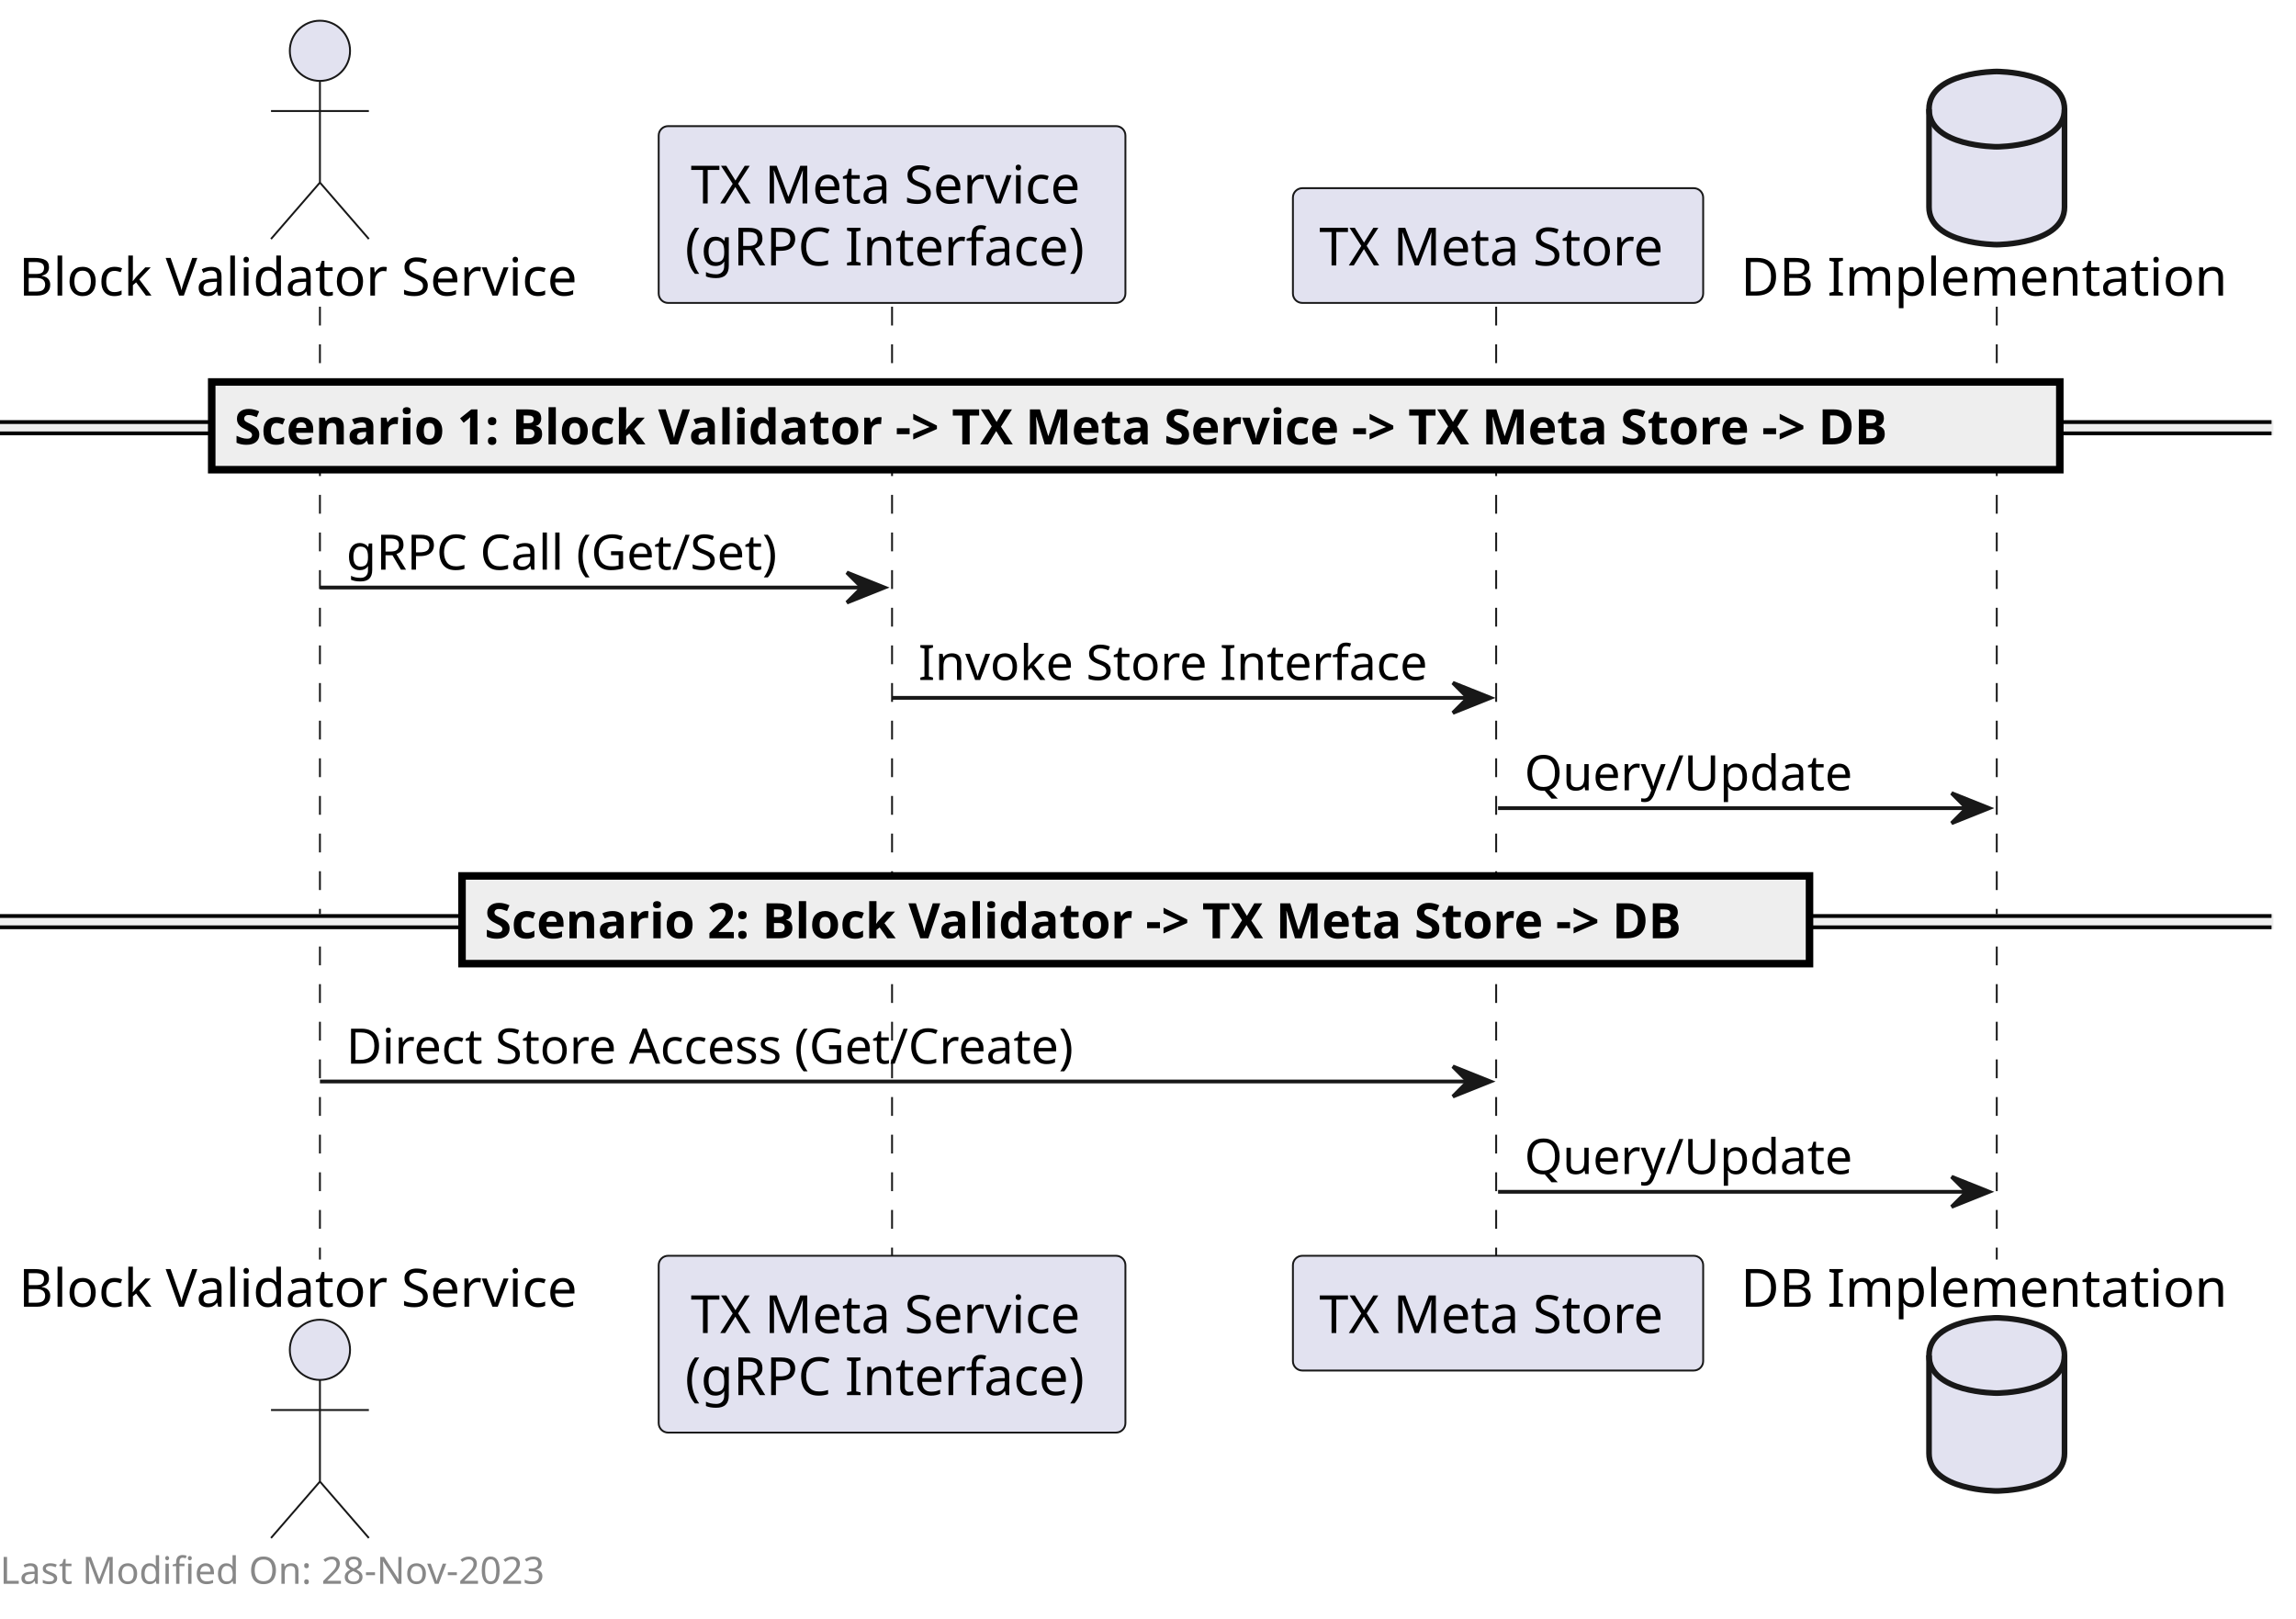
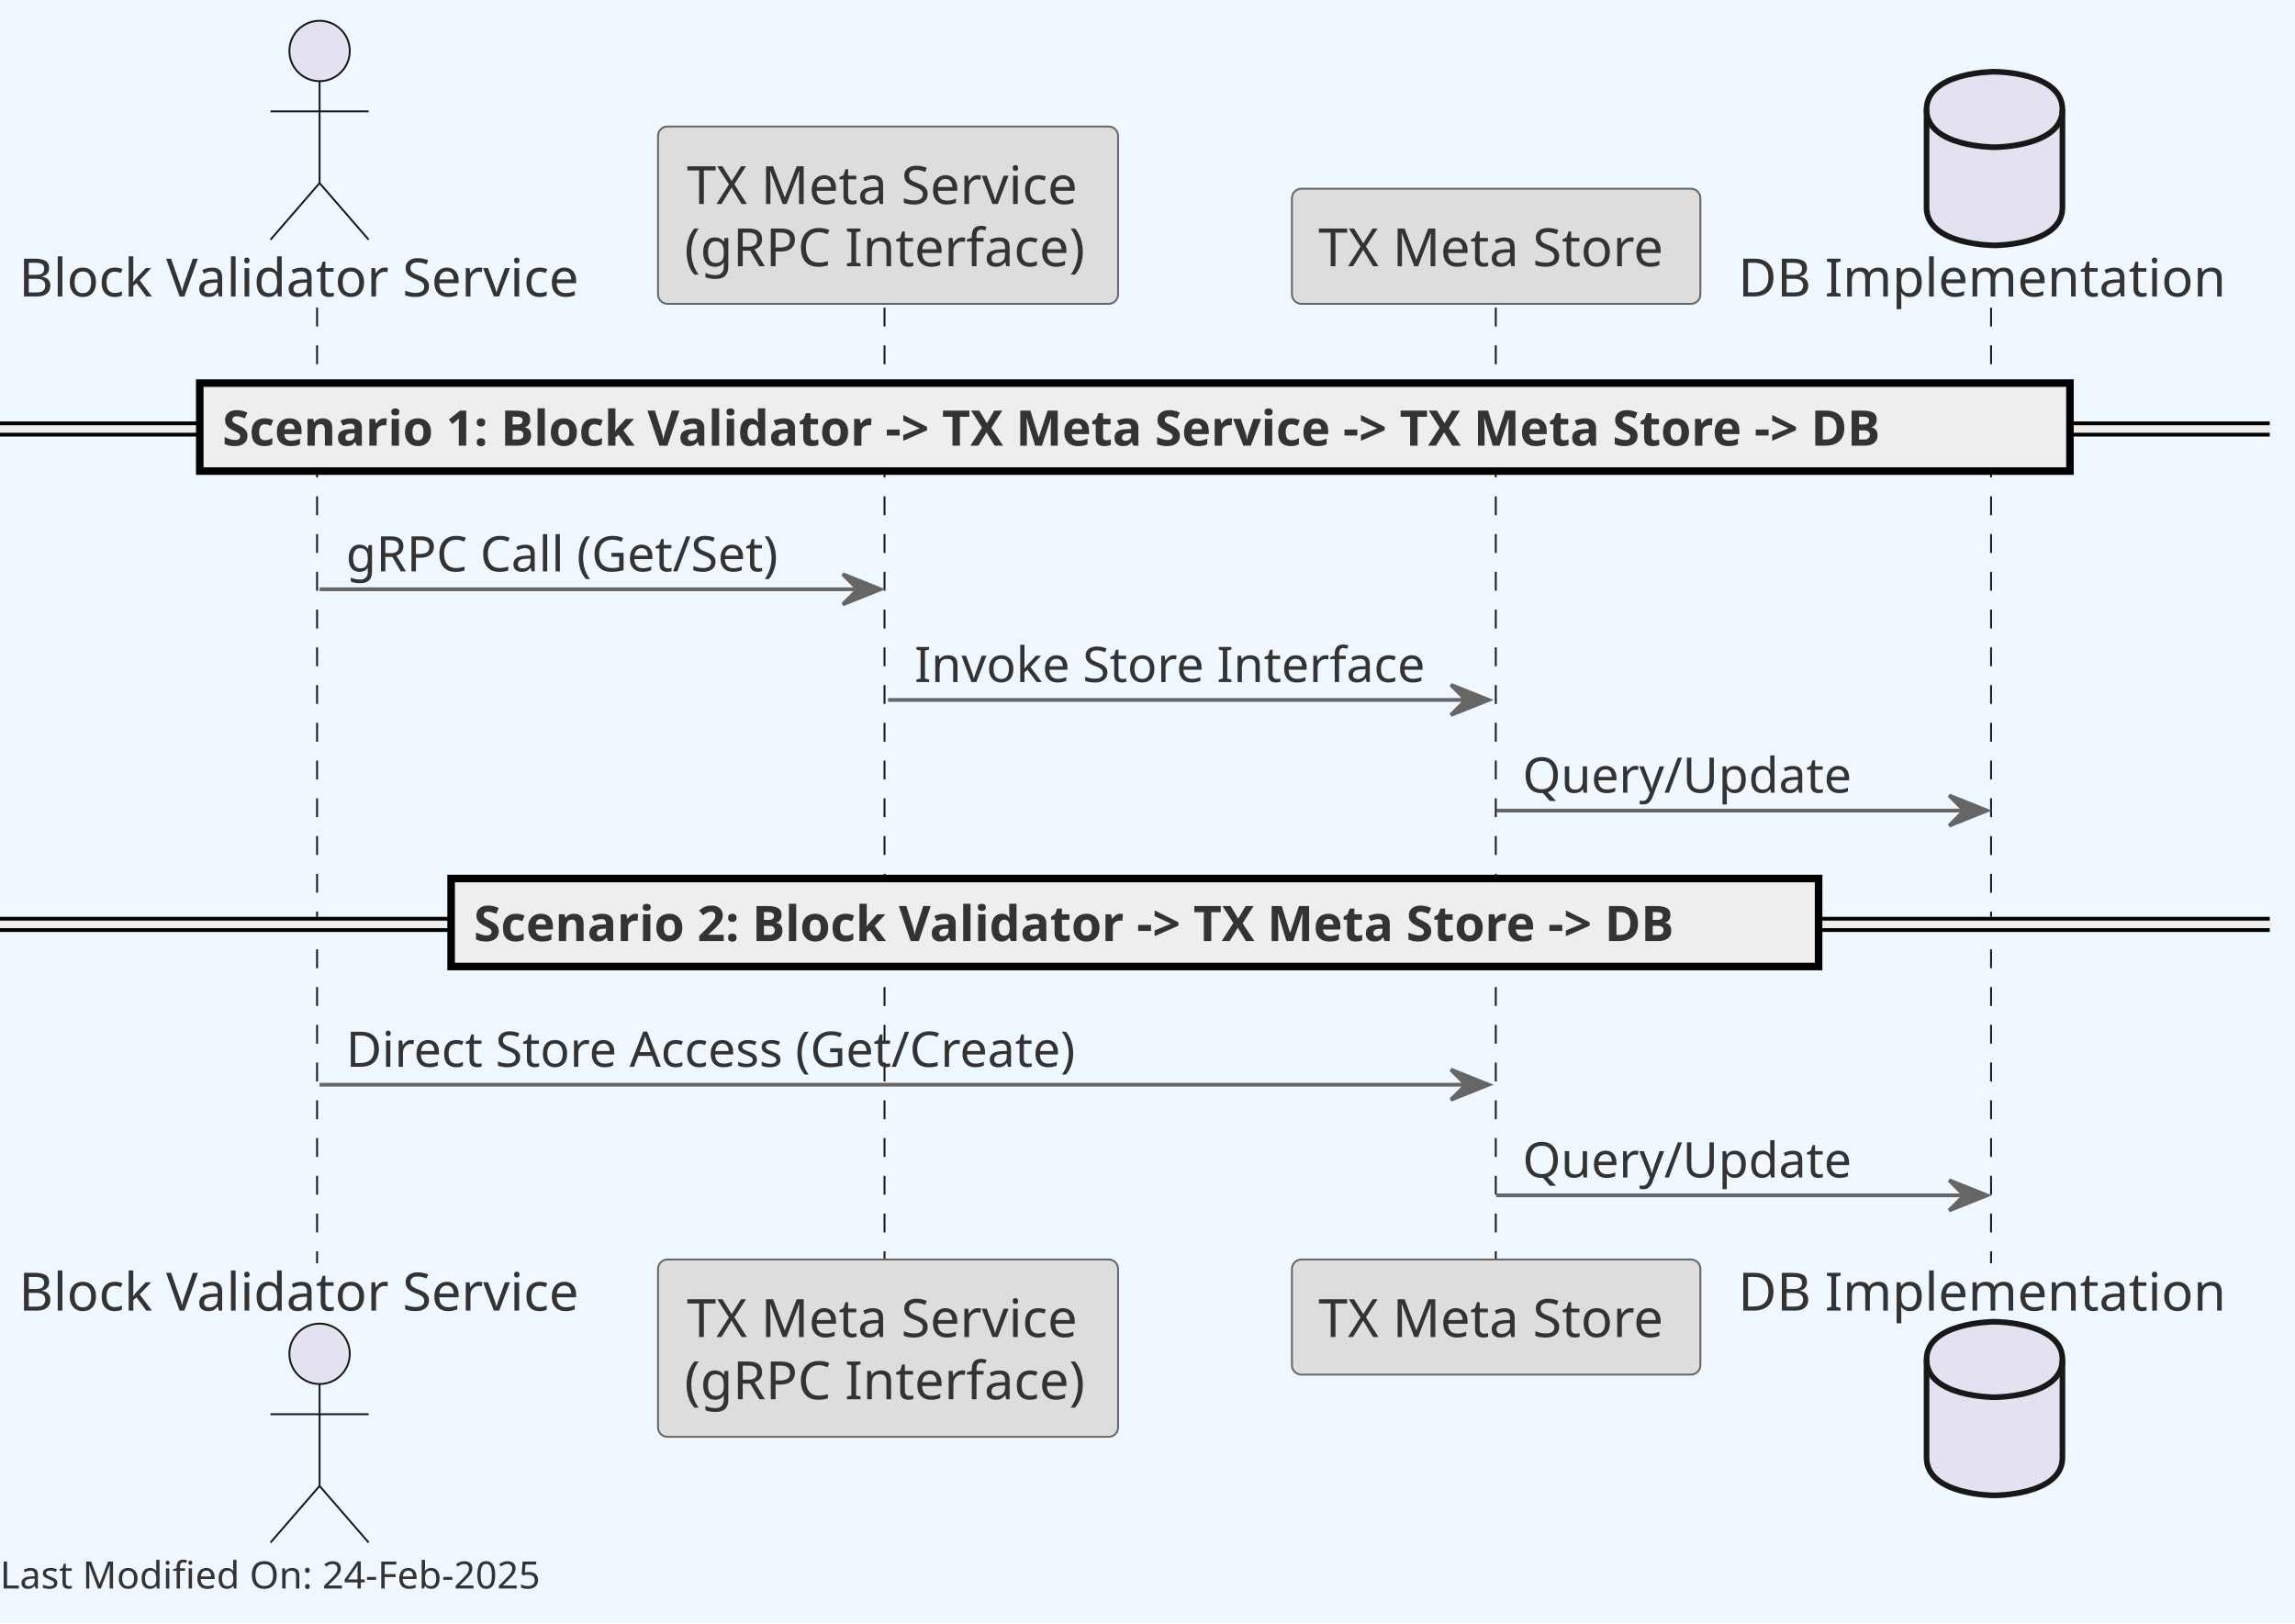
- <svg xmlns="http://www.w3.org/2000/svg" contentStyleType="text/css" height="430" preserveAspectRatio="none" viewBox="0 0 610 430" width="610" zoomAndPan="magnify">
-   <g stroke="#181818" stroke-dasharray="5 5" stroke-width=".5">
-     <path d="m85 81.488v253.174" />
-     <path d="m237 81.488v253.174" />
-     <path d="m397.5 81.488v253.174" />
-     <path d="m530.5 81.488v253.174" />
+ <svg xmlns="http://www.w3.org/2000/svg" contentStyleType="text/css" height="430px" preserveAspectRatio="none" style="width:608px;height:430px;background:#F0F8FF;" version="1.1" viewBox="0 0 608 430" width="608px" zoomAndPan="magnify">
+   <defs />
+   <g>
+     <rect fill="#F0F8FF" height="430" style="stroke:none;stroke-width:1.0;" width="608" x="0" y="0" />
+     <line style="stroke:#181818;stroke-width:0.5;stroke-dasharray:5.0,5.0;" x1="84" x2="84" y1="81.488" y2="334.662" />
+     <line style="stroke:#181818;stroke-width:0.5;stroke-dasharray:5.0,5.0;" x1="234.33" x2="234.33" y1="81.488" y2="334.662" />
+     <line style="stroke:#181818;stroke-width:0.5;stroke-dasharray:5.0,5.0;" x1="396.269" x2="396.269" y1="81.488" y2="334.662" />
+     <line style="stroke:#181818;stroke-width:0.5;stroke-dasharray:5.0,5.0;" x1="527.475" x2="527.475" y1="81.488" y2="334.662" />
+     <text fill="#333333" font-family="sans-serif" font-size="14" lengthAdjust="spacing" textLength="153.33" x="5" y="78.535">Block Validator Service</text>
+     <ellipse cx="84.665" cy="13.5" fill="#E2E2F0" rx="8" ry="8" style="stroke:#181818;stroke-width:0.5;" />
+     <path d="M84.665,21.5 L84.665,48.5 M71.665,29.5 L97.665,29.5 M84.665,48.5 L71.665,63.5 M84.665,48.5 L97.665,63.5 " fill="none" style="stroke:#181818;stroke-width:0.5;" />
+     <text fill="#333333" font-family="sans-serif" font-size="14" lengthAdjust="spacing" textLength="153.33" x="5" y="347.197">Block Validator Service</text>
+     <ellipse cx="84.665" cy="358.65" fill="#E2E2F0" rx="8" ry="8" style="stroke:#181818;stroke-width:0.5;" />
+     <path d="M84.665,366.65 L84.665,393.65 M71.665,374.65 L97.665,374.65 M84.665,393.65 L71.665,408.65 M84.665,393.65 L97.665,408.65 " fill="none" style="stroke:#181818;stroke-width:0.5;" />
+     <rect fill="#DDDDDD" height="46.977" rx="2.5" ry="2.5" style="stroke:#666666;stroke-width:0.5;" width="121.878" x="174.33" y="33.512" />
+     <text fill="#333333" font-family="sans-serif" font-size="14" lengthAdjust="spacing" textLength="106.634" x="181.952" y="54.047">TX Meta Service</text>
+     <text fill="#333333" font-family="sans-serif" font-size="14" lengthAdjust="spacing" textLength="107.878" x="181.33" y="70.535">(gRPC Interface)</text>
+     <rect fill="#DDDDDD" height="46.977" rx="2.5" ry="2.5" style="stroke:#666666;stroke-width:0.5;" width="121.878" x="174.33" y="333.662" />
+     <text fill="#333333" font-family="sans-serif" font-size="14" lengthAdjust="spacing" textLength="106.634" x="181.952" y="354.197">TX Meta Service</text>
+     <text fill="#333333" font-family="sans-serif" font-size="14" lengthAdjust="spacing" textLength="107.878" x="181.33" y="370.685">(gRPC Interface)</text>
+     <rect fill="#DDDDDD" height="30.488" rx="2.5" ry="2.5" style="stroke:#666666;stroke-width:0.5;" width="108.206" x="342.269" y="50" />
+     <text fill="#333333" font-family="sans-serif" font-size="14" lengthAdjust="spacing" textLength="94.206" x="349.269" y="70.535">TX Meta Store</text>
+     <rect fill="#DDDDDD" height="30.488" rx="2.5" ry="2.5" style="stroke:#666666;stroke-width:0.5;" width="108.206" x="342.269" y="333.662" />
+     <text fill="#333333" font-family="sans-serif" font-size="14" lengthAdjust="spacing" textLength="94.206" x="349.269" y="354.197">TX Meta Store</text>
+     <text fill="#333333" font-family="sans-serif" font-size="14" lengthAdjust="spacing" textLength="129.828" x="460.475" y="78.535">DB Implementation</text>
+     <path d="M510.389,29 C510.389,19 528.389,19 528.389,19 C528.389,19 546.389,19 546.389,29 L546.389,55 C546.389,65 528.389,65 528.389,65 C528.389,65 510.389,65 510.389,55 L510.389,29 " fill="#E2E2F0" style="stroke:#181818;stroke-width:1.5;" />
+     <path d="M510.389,29 C510.389,39 528.389,39 528.389,39 C528.389,39 546.389,39 546.389,29 " fill="none" style="stroke:#181818;stroke-width:1.5;" />
+     <text fill="#333333" font-family="sans-serif" font-size="14" lengthAdjust="spacing" textLength="129.828" x="460.475" y="347.197">DB Implementation</text>
+     <path d="M510.389,360.15 C510.389,350.15 528.389,350.15 528.389,350.15 C528.389,350.15 546.389,350.15 546.389,360.15 L546.389,386.15 C546.389,396.15 528.389,396.15 528.389,396.15 C528.389,396.15 510.389,396.15 510.389,386.15 L510.389,360.15 " fill="#E2E2F0" style="stroke:#181818;stroke-width:1.5;" />
+     <path d="M510.389,360.15 C510.389,370.15 528.389,370.15 528.389,370.15 C528.389,370.15 546.389,370.15 546.389,360.15 " fill="none" style="stroke:#181818;stroke-width:1.5;" />
+     <rect fill="#EEEEEE" height="3" style="stroke:#EEEEEE;stroke-width:1.0;" width="601.303" x="0" y="112.144" />
+     <line style="stroke:#000000;stroke-width:1.0;" x1="0" x2="601.303" y1="112.144" y2="112.144" />
+     <line style="stroke:#000000;stroke-width:1.0;" x1="0" x2="601.303" y1="115.144" y2="115.144" />
+     <rect fill="#EEEEEE" height="23.311" style="stroke:#000000;stroke-width:2.0;" width="495.457" x="52.923" y="101.488" />
+     <text fill="#333333" font-family="sans-serif" font-size="13" font-weight="bold" lengthAdjust="spacing" textLength="477.172" x="58.923" y="118.057">Scenario 1: Block Validator -&gt; TX Meta Service -&gt; TX Meta Store -&gt; DB</text>
+     <polygon fill="#666666" points="223.269,152.109,233.269,156.109,223.269,160.109,227.269,156.109" style="stroke:#666666;stroke-width:1.0;" />
+     <line style="stroke:#666666;stroke-width:1.0;" x1="84.665" x2="229.269" y1="156.109" y2="156.109" />
+     <text fill="#333333" font-family="sans-serif" font-size="13" lengthAdjust="spacing" textLength="120.301" x="91.665" y="151.367">gRPC Call (Get/Set)</text>
+     <polygon fill="#666666" points="384.372,181.42,394.372,185.42,384.372,189.42,388.372,185.42" style="stroke:#666666;stroke-width:1.0;" />
+     <line style="stroke:#666666;stroke-width:1.0;" x1="235.269" x2="390.372" y1="185.42" y2="185.42" />
+     <text fill="#333333" font-family="sans-serif" font-size="13" lengthAdjust="spacing" textLength="137.103" x="242.269" y="180.678">Invoke Store Interface</text>
+     <polygon fill="#666666" points="516.389,210.731,526.389,214.731,516.389,218.731,520.389,214.731" style="stroke:#666666;stroke-width:1.0;" />
+     <line style="stroke:#666666;stroke-width:1.0;" x1="396.372" x2="522.389" y1="214.731" y2="214.731" />
+     <text fill="#333333" font-family="sans-serif" font-size="13" lengthAdjust="spacing" textLength="88.994" x="403.372" y="209.988">Query/Update</text>
+     <rect fill="#EEEEEE" height="3" style="stroke:#EEEEEE;stroke-width:1.0;" width="601.303" x="0" y="243.386" />
+     <line style="stroke:#000000;stroke-width:1.0;" x1="0" x2="601.303" y1="243.386" y2="243.386" />
+     <line style="stroke:#000000;stroke-width:1.0;" x1="0" x2="601.303" y1="246.386" y2="246.386" />
+     <rect fill="#EEEEEE" height="23.311" style="stroke:#000000;stroke-width:2.0;" width="362.277" x="119.513" y="232.731" />
+     <text fill="#333333" font-family="sans-serif" font-size="13" font-weight="bold" lengthAdjust="spacing" textLength="343.992" x="125.513" y="249.299">Scenario 2: Block Validator -&gt; TX Meta Store -&gt; DB</text>
+     <polygon fill="#666666" points="384.372,283.352,394.372,287.352,384.372,291.352,388.372,287.352" style="stroke:#666666;stroke-width:1.0;" />
+     <line style="stroke:#666666;stroke-width:1.0;" x1="84.665" x2="390.372" y1="287.352" y2="287.352" />
+     <text fill="#333333" font-family="sans-serif" font-size="13" lengthAdjust="spacing" textLength="202.725" x="91.665" y="282.609">Direct Store Access (Get/Create)</text>
+     <polygon fill="#666666" points="516.389,312.662,526.389,316.662,516.389,320.662,520.389,316.662" style="stroke:#666666;stroke-width:1.0;" />
+     <line style="stroke:#666666;stroke-width:1.0;" x1="396.372" x2="522.389" y1="316.662" y2="316.662" />
+     <text fill="#333333" font-family="sans-serif" font-size="13" lengthAdjust="spacing" textLength="88.994" x="403.372" y="311.92">Query/Update</text>
+     <text fill="#333333" font-family="sans-serif" font-size="10" lengthAdjust="spacing" textLength="155.435" x="0" y="420.818">Last Modified On: 24-Feb-2025</text>
  </g>
-   <text font-family="sans-serif" font-size="14" lengthAdjust="spacing" textLength="154" x="5" y="78.535">Block Validator Service</text>
-   <ellipse cx="85" cy="13.5" fill="#e2e2f0" rx="8" ry="8" stroke="#181818" stroke-width=".5" />
-   <path d="m85 21.5v27m-13-19h26m-13 19-13 15m13-15 13 15" fill="none" stroke="#181818" stroke-width=".5" />
-   <text font-family="sans-serif" font-size="14" lengthAdjust="spacing" textLength="154" x="5" y="347.197">Block Validator Service</text>
-   <g stroke="#181818" stroke-width=".5">
-     <ellipse cx="85" cy="358.65" fill="#e2e2f0" rx="8" ry="8" />
-     <path d="m85 366.65v27m-13-19h26m-13 19-13 15m13-15 13 15" fill="none" />
-     <rect fill="#e2e2f0" height="46.977" rx="2.5" width="124" x="175" y="33.512" />
-   </g>
-   <text font-family="sans-serif" font-size="14" lengthAdjust="spacing" textLength="107" x="183.5" y="54.047">TX Meta Service</text>
-   <text font-family="sans-serif" font-size="14" lengthAdjust="spacing" textLength="110" x="182" y="70.535">(gRPC Interface)</text>
-   <rect fill="#e2e2f0" height="46.977" rx="2.5" stroke="#181818" stroke-width=".5" width="124" x="175" y="333.662" />
-   <text font-family="sans-serif" font-size="14" lengthAdjust="spacing" textLength="107" x="183.5" y="354.197">TX Meta Service</text>
-   <text font-family="sans-serif" font-size="14" lengthAdjust="spacing" textLength="110" x="182" y="370.685">(gRPC Interface)</text>
-   <rect fill="#e2e2f0" height="30.488" rx="2.5" stroke="#181818" stroke-width=".5" width="109" x="343.5" y="50" />
-   <text font-family="sans-serif" font-size="14" lengthAdjust="spacing" textLength="95" x="350.5" y="70.535">TX Meta Store</text>
-   <rect fill="#e2e2f0" height="30.488" rx="2.5" stroke="#181818" stroke-width=".5" width="109" x="343.5" y="333.662" />
-   <text font-family="sans-serif" font-size="14" lengthAdjust="spacing" textLength="95" x="350.5" y="354.197">TX Meta Store</text>
-   <text font-family="sans-serif" font-size="14" lengthAdjust="spacing" textLength="130" x="462.5" y="78.535">DB Implementation</text>
-   <path d="m512.5 29c0-10 18-10 18-10s18 0 18 10v26c0 10-18 10-18 10s-18 0-18-10z" fill="#e2e2f0" stroke="#181818" stroke-width="1.5" />
-   <path d="m512.5 29c0 10 18 10 18 10s18 0 18-10" fill="none" stroke="#181818" stroke-width="1.5" />
-   <text font-family="sans-serif" font-size="14" lengthAdjust="spacing" textLength="130" x="462.5" y="347.197">DB Implementation</text>
-   <path d="m512.5 360.15c0-10 18-10 18-10s18 0 18 10v26c0 10-18 10-18 10s-18 0-18-10z" fill="#e2e2f0" stroke="#181818" stroke-width="1.5" />
-   <path d="m512.5 360.15c0 10 18 10 18 10s18 0 18-10" fill="none" stroke="#181818" stroke-width="1.5" />
-   <path d="m0 112.144h603.5v3h-603.5z" fill="#eee" stroke="#eee" />
-   <g stroke="#000">
-     <path d="m0 112.144h603.5" />
-     <path d="m0 115.144h603.5" />
-     <path d="m56.25 101.488h491v23.311h-491z" fill="#eee" stroke-width="2" />
-   </g>
-   <text font-family="sans-serif" font-size="13" font-weight="bold" lengthAdjust="spacing" textLength="473" x="62.25" y="118.057">Scenario 1: Block Validator -&gt; TX Meta Service -&gt; TX Meta Store -&gt; DB</text>
-   <path d="m225 152.109 10 4-10 4 4-4z" fill="#181818" stroke="#181818" />
-   <path d="m85 156.109h146" stroke="#181818" />
-   <text font-family="sans-serif" font-size="13" lengthAdjust="spacing" textLength="119" x="92" y="151.367">gRPC Call (Get/Set)</text>
-   <path d="m386 181.42 10 4-10 4 4-4z" fill="#181818" stroke="#181818" />
-   <path d="m237 185.42h155" stroke="#181818" />
-   <text font-family="sans-serif" font-size="13" lengthAdjust="spacing" textLength="137" x="244" y="180.678">Invoke Store Interface</text>
-   <path d="m518.5 210.731 10 4-10 4 4-4z" fill="#181818" stroke="#181818" />
-   <path d="m398 214.731h126.5" stroke="#181818" />
-   <text font-family="sans-serif" font-size="13" lengthAdjust="spacing" textLength="88" x="405" y="209.988">Query/Update</text>
-   <path d="m0 243.386h603.5v3h-603.5z" fill="#eee" stroke="#eee" />
-   <path d="m0 243.386h603.5" stroke="#000" />
-   <path d="m0 246.386h603.5" stroke="#000" />
-   <path d="m122.75 232.731h358v23.311h-358z" fill="#eee" stroke="#000" stroke-width="2" />
-   <text font-family="sans-serif" font-size="13" font-weight="bold" lengthAdjust="spacing" textLength="340" x="128.75" y="249.299">Scenario 2: Block Validator -&gt; TX Meta Store -&gt; DB</text>
-   <path d="m386 283.352 10 4-10 4 4-4z" fill="#181818" stroke="#181818" />
-   <path d="m85 287.352h307" stroke="#181818" />
-   <text font-family="sans-serif" font-size="13" lengthAdjust="spacing" textLength="202" x="92" y="282.609">Direct Store Access (Get/Create)</text>
-   <path d="m518.5 312.662 10 4-10 4 4-4z" fill="#181818" stroke="#181818" />
-   <path d="m398 316.662h126.5" stroke="#181818" />
-   <text font-family="sans-serif" font-size="13" lengthAdjust="spacing" textLength="88" x="405" y="311.92">Query/Update</text>
-   <text fill="#888" font-family="sans-serif" font-size="10" lengthAdjust="spacing" textLength="155" y="420.818">Last Modified On: 28-Nov-2023</text>
</svg>
